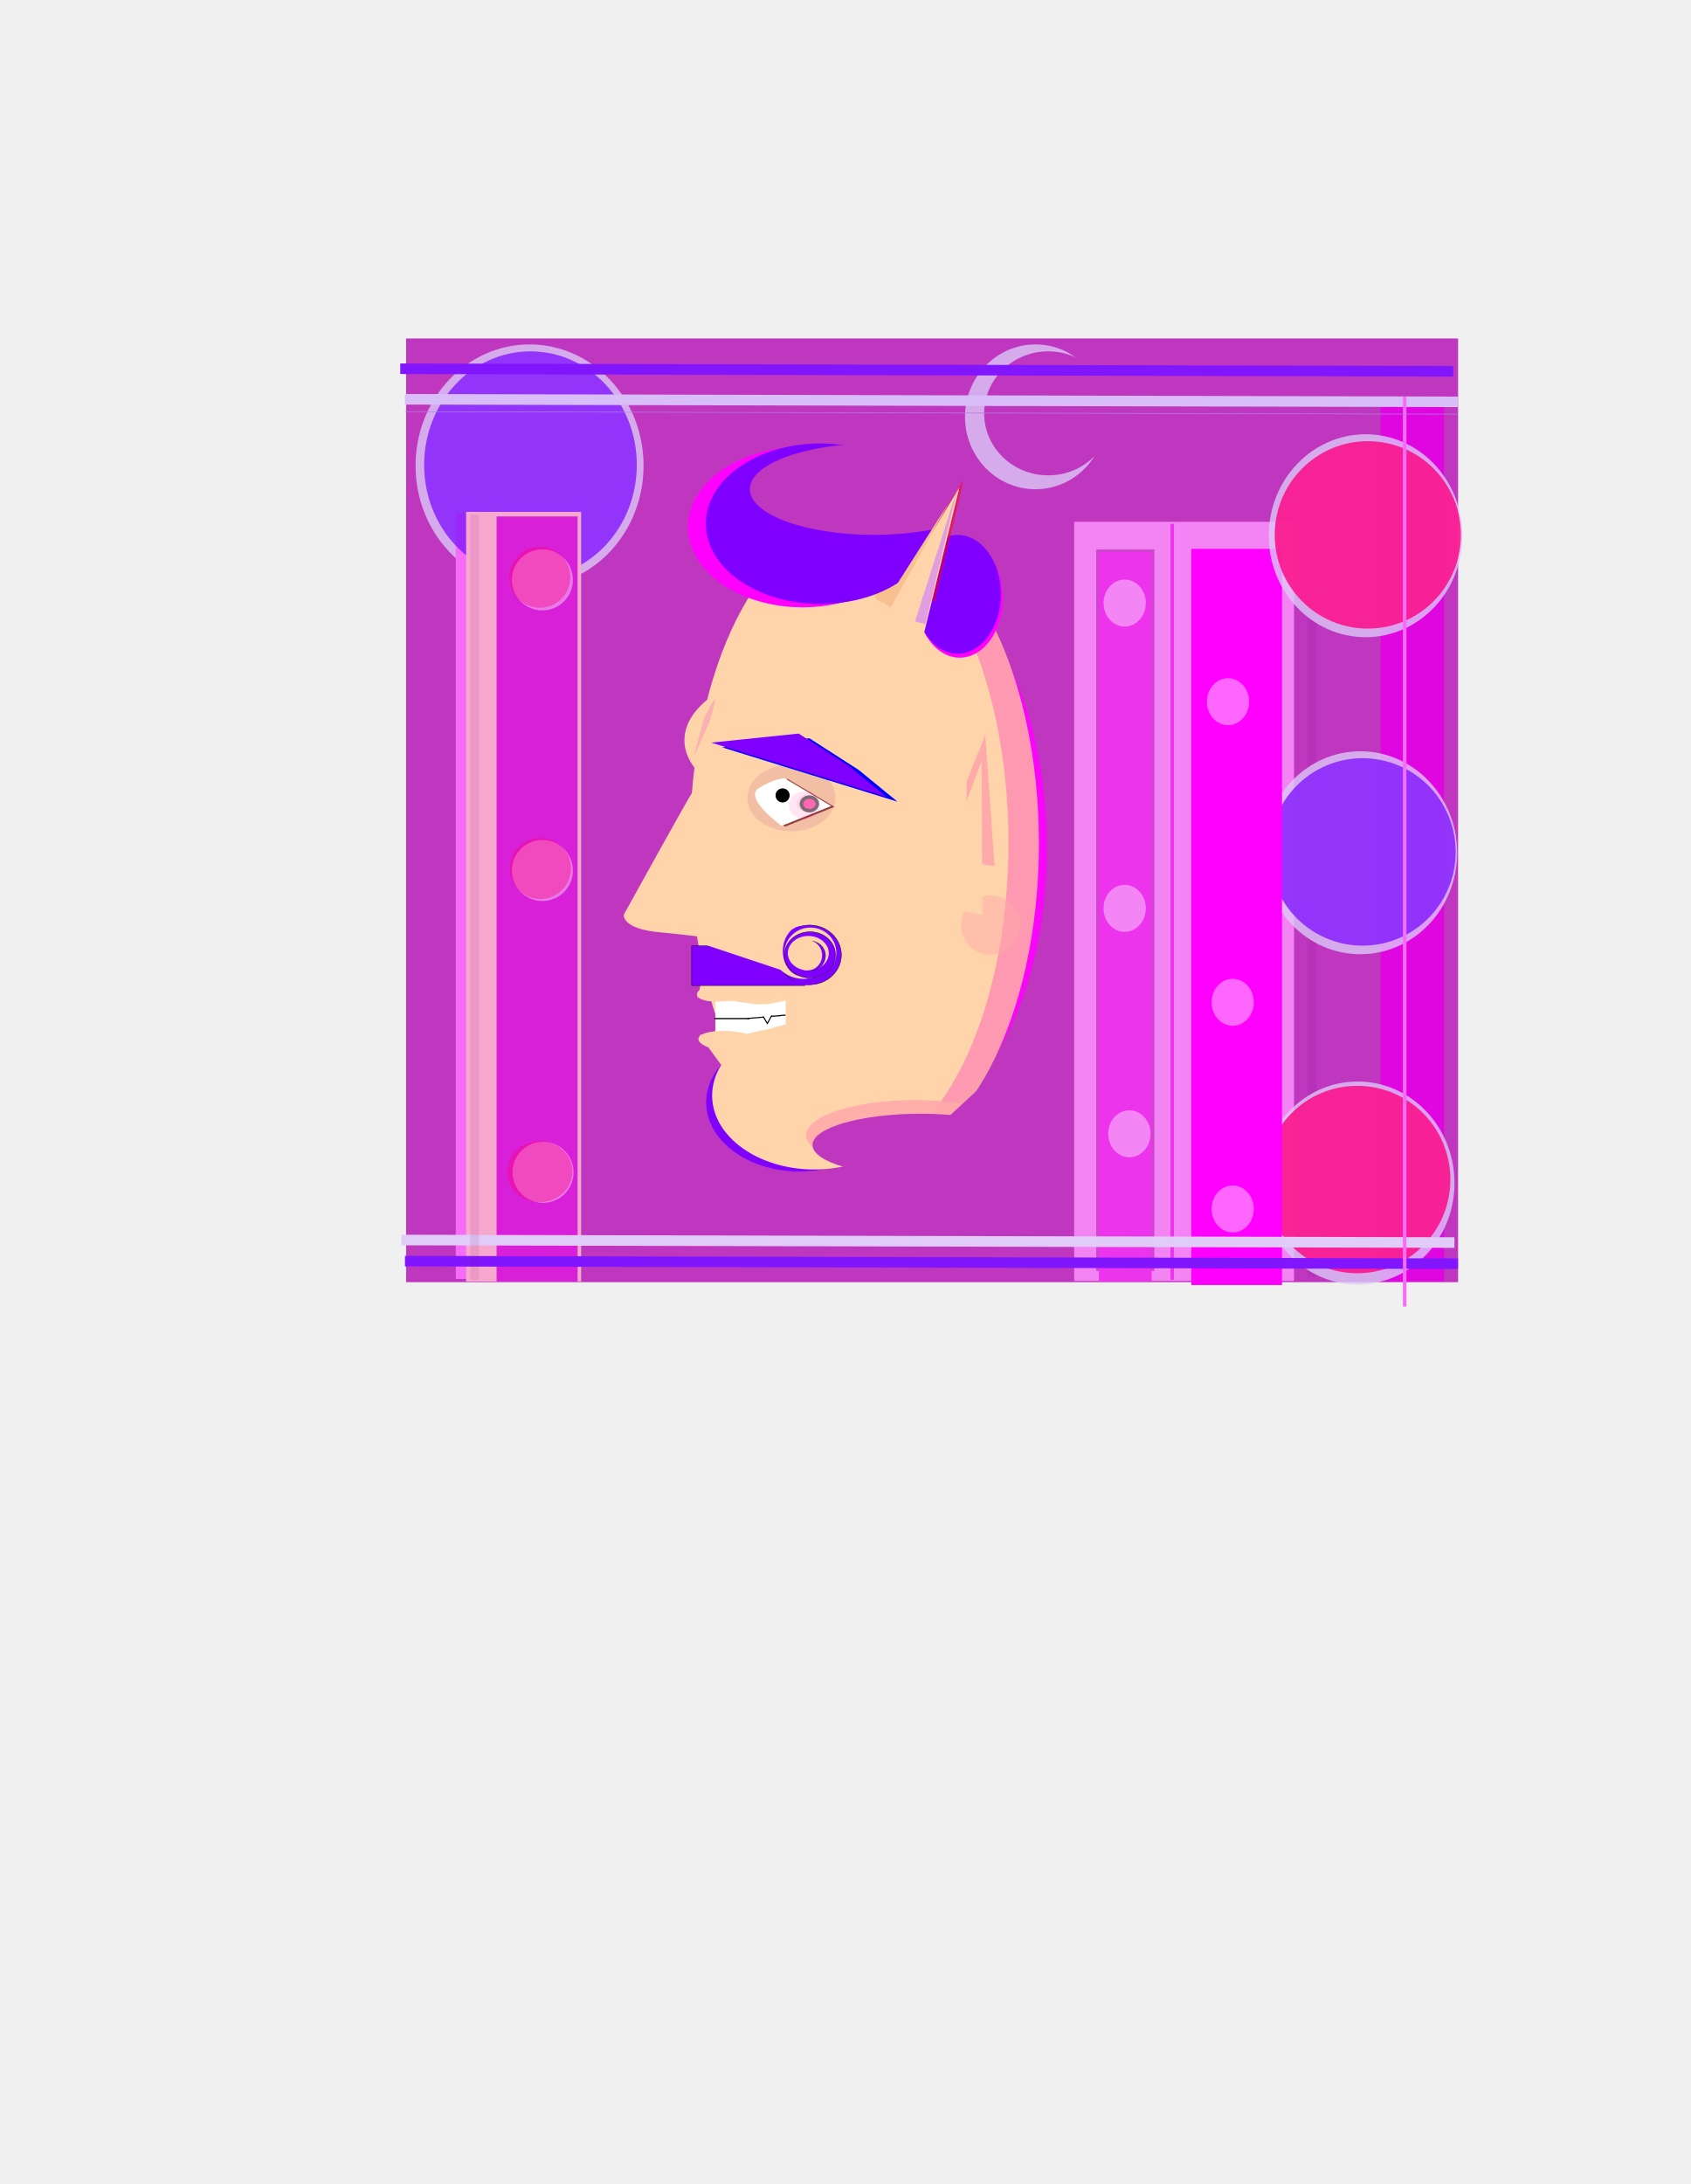
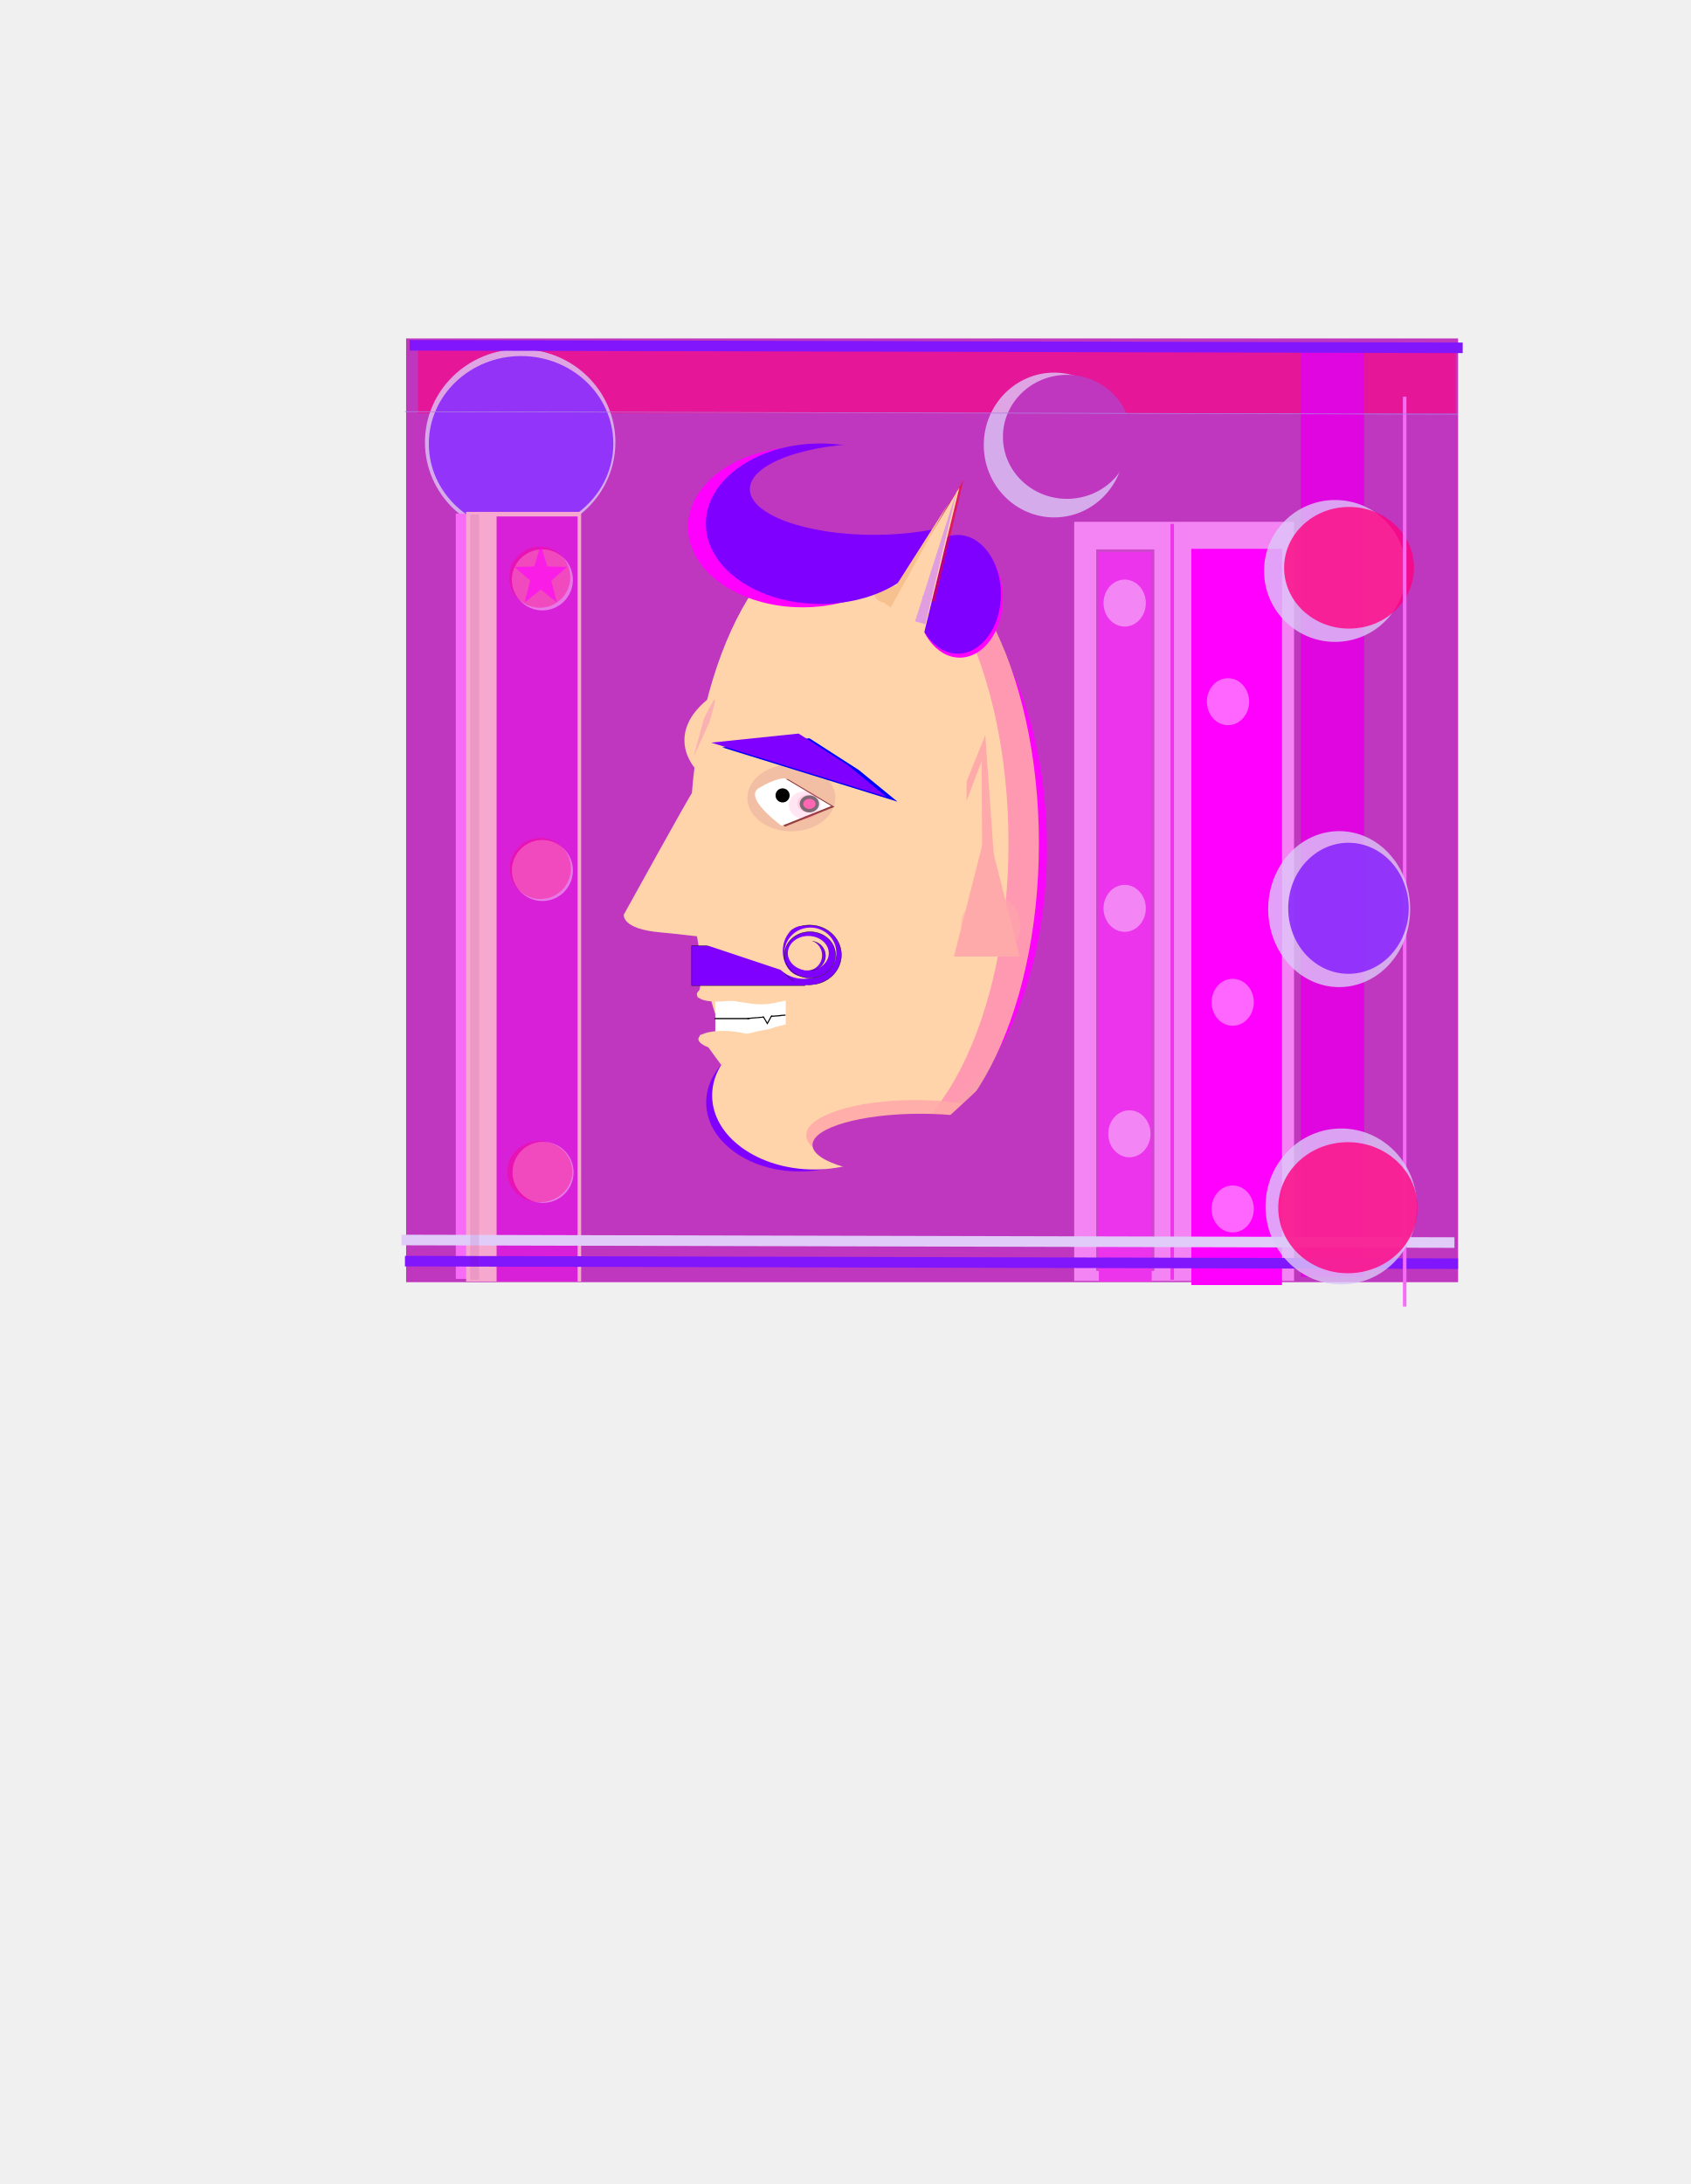
<svg xmlns="http://www.w3.org/2000/svg" width="480" height="620">
  <g>
-     <rect stroke="#000000" id="svg_6" height="267.905" width="298.688" y="96.082" x="115.309" stroke-linecap="null" stroke-linejoin="null" stroke-dasharray="null" stroke-width="0" fill="#bf37bf" />
-     <ellipse fill="#ff00ff" stroke-width="0" cx="254.909" cy="240.585" rx="42.343" ry="78.153" opacity="0.9" id="svg_13" stroke="#000000" />
-     <rect stroke="#000000" id="svg_48" height="215.5" width="62.417" y="148.133" x="305" stroke-linecap="null" stroke-linejoin="null" stroke-dasharray="null" stroke-width="0" fill="#f484f4" />
-     <rect stroke="#000000" height="214.583" width="1" y="148.717" x="332.333" stroke-linecap="null" stroke-linejoin="null" stroke-dasharray="null" stroke-width="0" fill="#ed34ed" id="svg_57" />
-     <rect height="217.25" width="2.5" y="145.3" x="371.25" stroke-linecap="null" stroke-linejoin="null" stroke-dasharray="null" stroke-width="0" fill="#7f007f" id="svg_16" opacity="0.1" stroke="#000000" />
-     <rect stroke="#000000" id="svg_44" height="251" width="18" y="112.8" x="392" stroke-linecap="null" stroke-linejoin="null" stroke-dasharray="null" stroke-width="0" fill="#e006e0" />
-     <ellipse stroke="#000000" fill="#dcc8f7" stroke-width="0" stroke-dasharray="null" stroke-linejoin="null" stroke-linecap="null" opacity="0.8" cx="150.361" cy="132.208" id="svg_60" rx="32.367" ry="34.43" />
-     <rect id="svg_49" height="217.25" width="16.833" y="145.8" x="129.417" stroke-linecap="null" stroke-linejoin="null" stroke-dasharray="null" stroke-width="0" fill="#f76cf7" stroke="#000000" />
-     <ellipse stroke="#000000" fill="#8116fc" stroke-width="0" stroke-dasharray="null" stroke-linejoin="null" stroke-linecap="null" opacity="0.8" cx="150.619" cy="131.973" rx="30.188" ry="32.227" id="svg_61" />
-     <rect stroke="#000000" id="svg_73" height="204.833" width="16.5" y="155.967" x="311.25" stroke-linecap="null" stroke-linejoin="null" stroke-dasharray="null" stroke-width="0" fill="#cc47cc" />
-     <rect id="svg_43" height="207.083" width="15" y="156.717" x="312" stroke-linecap="null" stroke-linejoin="null" stroke-dasharray="null" stroke-width="0" fill="#ed34ed" stroke="#000000" />
-     <ellipse id="svg_33" stroke="#000000" fill="#dcc8f7" stroke-width="0" stroke-dasharray="null" stroke-linejoin="null" stroke-linecap="null" opacity="0.8" cx="385.486" cy="335.833" rx="27.492" ry="28.805" />
-     <ellipse id="svg_37" stroke="#000000" fill="#dcc8f7" stroke-width="0" stroke-dasharray="null" stroke-linejoin="null" stroke-linecap="null" opacity="0.8" cx="386.236" cy="242.083" rx="27.492" ry="28.805" />
-     <ellipse id="svg_36" stroke="#000000" fill="#ff007f" stroke-width="0" stroke-dasharray="null" stroke-linejoin="null" stroke-linecap="null" opacity="0.8" cx="385.369" cy="334.848" rx="26.438" ry="26.602" />
-     <ellipse id="svg_62" stroke="#000000" fill="#8116fc" stroke-width="0" stroke-dasharray="null" stroke-linejoin="null" stroke-linecap="null" opacity="0.8" cx="386.869" cy="241.848" rx="26.438" ry="26.602" />
-     <rect stroke="#000000" id="svg_42" height="209" width="25.75" y="155.8" x="338.25" stroke-linecap="null" stroke-linejoin="null" stroke-dasharray="null" stroke-width="0" fill="#ff00ff" />
-     <ellipse stroke="#000000" fill="#ffaaaa" stroke-width="0" cx="247.971" cy="239.433" rx="47.003" ry="89.778" id="svg_126" opacity="0.9" />
-     <rect id="svg_46" height="218.485" width="32.654" y="145.315" x="132.346" stroke-linecap="null" stroke-linejoin="null" stroke-dasharray="null" stroke-width="0" fill="#f7a8ce" stroke="#000000" />
-     <ellipse stroke="#000000" fill="#ffd4aa" stroke-width="0" cx="241.114" cy="239.279" id="svg_1" rx="45.226" ry="89.778" />
-     <rect fill="#ffffff" stroke-width="0" stroke-dasharray="null" stroke-linejoin="null" stroke-linecap="null" x="203.096" y="283.054" width="20" height="17" id="svg_14" stroke="#000000" />
-     <path fill="#ffd4aa" stroke="#000000" stroke-width="0" stroke-dasharray="null" stroke-linejoin="null" stroke-linecap="null" opacity="0.5" d="m225.016,275.493c0,0 3.797,5.062 6.328,4.43c2.531,-0.633 7.277,0 7.226,-0.22c-0.052,-0.22 5.43,-4.21 5.379,-4.43" id="svg_8" />
-     <path stroke="#000000" id="svg_4" d="m198.419,259.3c0,0 3.56,13.544 1.78,16.731c-1.78,3.187 -1.78,7.967 -2.195,7.188c-0.415,-0.779 11.095,1.576 10.679,0.797" stroke-linecap="null" stroke-linejoin="null" stroke-dasharray="null" stroke-width="0" fill="#ffd4aa" />
-     <path stroke="#000000" transform="rotate(174.2093 207.3928,305.4137) " id="svg_5" d="m200.45,292.976c0,0 5.019,13.544 2.51,16.731c-2.51,3.187 -2.51,7.967 -3.095,7.188c-0.586,-0.779 15.643,1.576 15.057,0.797" stroke-linecap="null" stroke-linejoin="null" stroke-dasharray="null" stroke-width="0" fill="#ffd4aa" />
-     <ellipse ry="19.594" rx="26.469" cy="312.969" cx="226.981" stroke-linecap="null" stroke-linejoin="null" stroke-dasharray="null" stroke-width="0" fill="#7f00ff" id="svg_22" stroke="#000000" />
-     <ellipse stroke="#000000" ry="21" rx="29" id="svg_10" cy="311" cx="231.2" stroke-linecap="null" stroke-linejoin="null" stroke-dasharray="null" stroke-width="0" fill="#ffd4aa" />
-     <ellipse stroke="#000000" fill="#ffd4aa" stroke-width="0" cx="238.857" cy="210.136" rx="44.531" ry="22.125" id="svg_7" />
-     <ellipse stroke="#000000" opacity="0.1" ry="9.5" rx="12.5" id="svg_11" cy="226.5" cx="224.7" stroke-linecap="null" stroke-linejoin="null" stroke-dasharray="null" stroke-width="0" fill="#7f007f" />
-     <path d="m223.715,221.163l13.237,7.887l-14.062,5.625c0,0 -10.987,-7.887 -6.487,-10.7c4.5,-2.812 7.312,-2.812 7.312,-2.812z" stroke-linecap="null" stroke-linejoin="null" stroke-dasharray="null" stroke-width="0" stroke="#000000" fill="#964040" id="svg_134" />
-     <path id="svg_3" d="m222.763,220.925l13.237,7.887l-14.062,5.625c0,0 -10.987,-7.887 -6.487,-10.7c4.5,-2.812 7.312,-2.812 7.312,-2.812z" stroke-linecap="null" stroke-linejoin="null" stroke-dasharray="null" stroke-width="0" stroke="#000000" fill="#ffffff" />
-     <path stroke="#000000" d="m205.033,212.158l24.8,-2.571l14,9l11,9l-49.8,-15.429z" stroke-linecap="null" stroke-linejoin="null" stroke-dasharray="null" stroke-width="0" fill="#0000ff" id="svg_79" />
-     <path stroke="#000000" id="svg_12" d="m201.953,210.819l24.8,-2.571l14,9l11,9l-49.8,-15.429z" stroke-linecap="null" stroke-linejoin="null" stroke-dasharray="null" stroke-width="0" fill="#7f00ff" />
-     <ellipse fill="#000000" stroke-width="0" stroke-dasharray="null" stroke-linejoin="null" stroke-linecap="null" cx="222.2" cy="225.8" id="svg_23" ry="2" stroke="#000000" />
-     <ellipse fill="#ffd4aa" stroke-width="0" stroke-dasharray="null" stroke-linejoin="null" stroke-linecap="null" cx="215.516" cy="282.47" id="svg_24" rx="10.085" ry="2.373" stroke="#000000" />
-     <ellipse fill="#ffd4aa" stroke-width="0" stroke-dasharray="null" stroke-linejoin="null" stroke-linecap="null" cx="215.754" cy="295.047" rx="10.085" ry="2.373" stroke="#000000" id="svg_25" transform="rotate(-12.2252 215.7536,295.0469) " />
-     <ellipse fill="#ffd4aa" stroke-width="0" stroke-dasharray="null" stroke-linejoin="null" stroke-linecap="null" cx="206.824" cy="281.181" rx="9.035" ry="2.924" transform="rotate(-8.137061 206.8239,281.1814) " id="svg_26" stroke="#000000" />
-     <ellipse fill="#ffd4aa" stroke-width="0" stroke-dasharray="null" stroke-linejoin="null" stroke-linecap="null" cx="207.298" cy="295.657" rx="9.035" ry="2.924" transform="rotate(4.891592 207.2985,295.657) " stroke="#000000" id="svg_27" />
-     <path stroke="#000000" id="svg_2" d="m177.122,259.645c0,0 -0.786,4.113 10.616,5.062c11.403,0.949 23.985,3.797 20.446,-1.582c-3.539,-5.379 -6.291,-9.809 -7.471,-20.883c-1.18,-11.074 -3.932,-17.086 -4.153,-17.242c-0.221,-0.156 -19.439,34.645 -19.439,34.645z" stroke-linecap="null" stroke-linejoin="null" stroke-dasharray="null" stroke-width="0" fill="#ffd4aa" />
-     <ellipse fill="#ffaaaa" stroke-width="0" stroke-dasharray="null" stroke-linejoin="null" stroke-linecap="null" cx="259.828" cy="322.288" rx="30.917" ry="10.006" id="svg_127" opacity="0.9" stroke="#000000" />
-     <ellipse stroke="#000000" fill="#bf37bf" stroke-width="0" stroke-dasharray="null" stroke-linejoin="null" stroke-linecap="null" cx="261.346" cy="325.038" rx="30.649" ry="8.863" id="svg_59" />
-     <ellipse fill="#ffd4aa" stroke-width="0" stroke-dasharray="null" stroke-linejoin="null" stroke-linecap="null" cx="216.042" cy="281.302" rx="8.678" ry="3.81" stroke="#000000" id="svg_64" />
-     <polygon id="svg_70" fill="#7f007f" />
-     <polygon id="svg_71" fill="#7f007f" />
-     <rect fill="#7f00ff" stroke-width="0.1" stroke-dasharray="null" stroke-linejoin="null" stroke-linecap="null" x="196.386" y="268.49" width="32.171" height="11.288" id="svg_91" stroke="#000000" />
-     <path fill="#ffd4aa" stroke-width="0" stroke-dasharray="null" stroke-linejoin="null" stroke-linecap="null" d="m199.058,281.088l15.302,-30.817l15.302,30.817l-30.603,0z" id="svg_92" transform="rotate(-98.00657 214.3593,265.6795) " stroke="#000000" />
-     <ellipse fill="#ff007f" stroke="#000000" stroke-width="0" stroke-dasharray="null" stroke-linejoin="null" stroke-linecap="null" cx="228.504" cy="228.567" id="svg_94" rx="4.515" ry="3.951" opacity="0.1" />
-     <ellipse fill="#7f00ff" stroke="#000000" stroke-width="0.1" stroke-dasharray="null" stroke-linejoin="null" stroke-linecap="null" cx="229.862" cy="271.074" id="svg_95" rx="9.031" ry="8.466" />
-     <ellipse fill="#ffd4aa" stroke-width="0" stroke-dasharray="null" stroke-linejoin="null" stroke-linecap="null" cx="228.196" cy="270.717" rx="8.554" ry="7.157" id="svg_96" stroke="#000000" />
-     <ellipse fill="#7f00ff" stroke-width="0" stroke-dasharray="null" stroke-linejoin="null" stroke-linecap="null" cx="227.839" cy="270.003" rx="5.578" ry="7.157" id="svg_97" stroke="#000000" />
-     <ellipse fill="#ffd4aa" stroke-width="0" stroke-dasharray="null" stroke-linejoin="null" stroke-linecap="null" cx="229.743" cy="270.598" rx="6.292" ry="7.037" id="svg_98" stroke="#000000" />
-     <ellipse fill="#ffd4aa" stroke-width="0" stroke-dasharray="null" stroke-linejoin="null" stroke-linecap="null" cx="230.101" cy="270.479" rx="7.364" ry="7.157" stroke="#000000" id="svg_99" />
-     <ellipse fill="#7f00ff" stroke-width="0.1" stroke-dasharray="null" stroke-linejoin="null" stroke-linecap="null" cx="229.982" cy="271.074" rx="7.245" ry="6.561" id="svg_100" stroke="#000000" />
-     <ellipse fill="#ffd4aa" stroke-width="0" stroke-dasharray="null" stroke-linejoin="null" stroke-linecap="null" cx="229.505" cy="270.598" rx="5.816" ry="4.894" id="svg_101" stroke="#000000" />
-     <ellipse fill="#7f00ff" stroke-width="0.1" stroke-dasharray="null" stroke-linejoin="null" stroke-linecap="null" cx="229.982" cy="271.312" rx="4.387" ry="4.18" id="svg_102" stroke="#000000" />
-     <ellipse fill="#ffd4aa" stroke-width="0" stroke-dasharray="null" stroke-linejoin="null" stroke-linecap="null" cx="229.267" cy="271.193" rx="4.149" ry="4.299" id="svg_103" stroke="#000000" />
-     <ellipse fill="#ff007f" stroke-width="0" stroke-dasharray="null" stroke-linejoin="null" stroke-linecap="null" cx="229.219" cy="228.091" rx="2.848" ry="2.522" opacity="0.1" id="svg_105" stroke="#000000" />
-     <ellipse fill="#ff007f" stroke-dasharray="null" stroke-linejoin="null" stroke-linecap="null" cx="229.814" cy="228.21" rx="2.253" ry="1.927" opacity="0.5" id="svg_106" stroke="#000000" />
-     <ellipse fill="#7f00ff" stroke-width="0" stroke-dasharray="null" stroke-linejoin="null" stroke-linecap="null" cx="228.23" cy="278.942" id="svg_118" rx="4.152" ry="0.737" stroke="#000000" />
-     <ellipse stroke="#000000" fill="#f7c18f" stroke-width="0" stroke-dasharray="null" stroke-linejoin="null" stroke-linecap="null" cx="251.788" cy="168.433" id="svg_136" rx="3.582" ry="2.742" />
-     <ellipse ry="22.784" rx="32.568" cy="149.626" cx="227.904" stroke-linecap="null" stroke-linejoin="null" stroke-dasharray="null" stroke-width="0" fill="#ff00ff" stroke="#000000" id="svg_129" />
-     <ellipse ry="22.784" rx="32.568" cy="148.674" cx="232.984" stroke-linecap="null" stroke-linejoin="null" stroke-dasharray="null" stroke-width="0" fill="#7f00ff" id="svg_119" stroke="#000000" />
-     <ellipse ry="12.973" rx="35.243" cy="138.863" cx="248.146" stroke-linecap="null" stroke-linejoin="null" stroke-dasharray="null" stroke-width="0" fill="#bf37bf" id="svg_120" stroke="#000000" />
-     <ellipse ry="16.858" rx="12.249" cy="169.839" cx="272.492" stroke-linecap="null" stroke-linejoin="null" stroke-dasharray="null" stroke-width="0" fill="#ff00ff" stroke="#000000" id="svg_130" />
-     <ellipse ry="16.858" rx="12.249" cy="168.71" cx="271.928" stroke-linecap="null" stroke-linejoin="null" stroke-dasharray="null" stroke-width="0" fill="#7f00ff" id="svg_122" stroke="#000000" />
-     <path fill="#ff0000" stroke-width="0" stroke-dasharray="null" stroke-linejoin="null" stroke-linecap="null" d="m261.159,170.072l5.703,-35.155l5.703,35.155l-11.406,0z" transform="rotate(22.45895 266.8623,152.4947) " id="svg_131" opacity="0.5" stroke="#000000" />
-     <path fill="#ffd4aa" stroke-width="0" stroke-dasharray="null" stroke-linejoin="null" stroke-linecap="null" d="m254.445,188.3l8.05,-51.875l8.05,51.875l-16.101,0z" id="svg_117" transform="rotate(22.45895 262.4954,162.3626) " stroke="#000000" />
-     <path stroke="#000000" fill="#e09de0" stroke-width="0" stroke-dasharray="null" stroke-linejoin="null" stroke-linecap="null" d="m265.036,177.515l1.524,-39.523l1.524,39.523l-3.047,0l0,0z" id="svg_132" transform="rotate(15.47889 266.5592,157.7533) " />
-     <ellipse fill="#e09de0" stroke-width="0" stroke-dasharray="null" stroke-linejoin="null" stroke-linecap="null" cx="263.269" cy="169.774" id="svg_133" rx="1.372" ry="0.635" transform="rotate(15.62375 263.2688,169.7736) " stroke="#000000" />
-     <path stroke="#000000" fill="#f7c18f" stroke-width="0" stroke-dasharray="null" stroke-linejoin="null" stroke-linecap="null" d="m259.679,174.255l1.024,-33.785l1.024,33.785l-2.049,0l0,0l-0,0z" transform="rotate(30.75927 260.7036,157.3619) " id="svg_135" />
-     <path transform="rotate(8.954041 276.9303,226.6149) " stroke="#000000" id="svg_9" d="m268.539,244.791l8.391,-36.352l8.391,36.352l-16.782,0z" stroke-linecap="null" stroke-linejoin="null" stroke-dasharray="null" stroke-width="0" fill="#ffaaaa" />
-     <ellipse ry="8.438" id="svg_15" cy="262.647" cx="281.316" opacity="0.5" stroke-linecap="null" stroke-linejoin="null" stroke-dasharray="null" stroke-width="0" stroke="#000000" fill="#ffaaaa" />
-     <path stroke="#ef7373" transform="rotate(9.013468 271.4428,232.9614) " id="svg_17" d="m265.418,252.343l6.024,-38.763l6.024,38.763l-12.049,0l-0,0z" stroke-linecap="null" stroke-linejoin="null" stroke-dasharray="null" stroke-width="0" fill="#ffd4aa" />
-     <path stroke="#ef7373" id="svg_19" transform="rotate(10.26301 274.8875,237.2256) " d="m266.869,258.623l8.019,-42.794l8.019,42.794l-16.038,0l0,0z" stroke-linecap="null" stroke-linejoin="null" stroke-dasharray="null" stroke-width="0" fill="#ffd4aa" />
-     <rect transform="rotate(47.32446 281.178,319.9588) " id="svg_20" height="14.192" width="20.399" y="312.863" x="270.978" stroke-linecap="null" stroke-linejoin="null" stroke-dasharray="null" stroke-width="0" fill="#bf37bf" stroke="#000000" />
-     <path stroke="#000000" transform="rotate(109.0037 199.8778,206.7358) " id="svg_21" d="m197.925,205.848l10.674,1.036l-11.34,0.739c0,0 -8.86,-1.036 -5.231,-1.406c3.629,-0.37 5.897,-0.37 5.897,-0.37l0,-0z" stroke-linecap="null" stroke-linejoin="null" stroke-dasharray="null" stroke-width="0" fill="#f9b1b1" />
-     <rect stroke="#000000" id="svg_29" height="0.3" width="9.811" y="289.005" x="202.91" stroke-linecap="null" stroke-linejoin="null" stroke-dasharray="null" stroke-width="0.05" fill="#000000" />
-     <rect stroke="#000000" transform="rotate(-5.079995 217.6097,288.6502) " id="svg_31" height="0.262" width="10.787" y="288.519" x="212.216" stroke-linecap="null" stroke-linejoin="null" stroke-dasharray="null" stroke-width="0.05" fill="#000000" />
-     <path transform="rotate(179.1631 217.8493,289.2448) " id="svg_30" d="m216.348,290.559l1.502,-2.628l1.502,2.628l-3.003,0l-0,0z" stroke-linecap="null" stroke-linejoin="null" stroke-dasharray="null" stroke-width="0.3" stroke="#000000" fill="#ffffff" />
-     <path stroke="#000000" id="svg_32" transform="rotate(-6.533206 217.8659,287.0488) " d="m214.612,288.363l3.254,-2.628l3.254,2.628l-6.507,0z" stroke-linecap="null" stroke-linejoin="null" stroke-dasharray="null" stroke-width="0" fill="#ffffff" />
-     <rect id="svg_38" height="217.188" width="23" y="146.612" x="141" stroke-linecap="null" stroke-linejoin="null" stroke-dasharray="null" stroke-width="0" fill="#d820d8" stroke="#000000" />
-     <ellipse fill="#ffffff" stroke-width="0" stroke-dasharray="null" stroke-linejoin="null" stroke-linecap="null" opacity="0.4" cx="350" cy="343.2" rx="6" ry="6.667" stroke="#000000" id="svg_55" />
-     <rect stroke="#000000" transform="rotate(90.13925 263.4753,352.3807) " id="svg_39" height="298.99" width="3" y="202.886" x="261.975" stroke-linecap="null" stroke-linejoin="null" stroke-dasharray="null" stroke-width="0" fill="#e1ccf9" />
-     <rect id="svg_40" stroke="#000000" transform="rotate(90.13925 264.4753,358.3807) " height="298.99" width="3" y="208.886" x="262.975" stroke-linecap="null" stroke-linejoin="null" stroke-dasharray="null" stroke-width="0" fill="#8116fc" />
-     <ellipse stroke="#000000" id="svg_66" fill="#dcc8f7" stroke-width="0" stroke-dasharray="null" stroke-linejoin="null" stroke-linecap="null" opacity="0.8" cx="293.986" cy="118.333" rx="19.992" ry="20.555" />
-     <ellipse stroke="#000000" id="svg_67" fill="#bf37bf" stroke-width="0" stroke-dasharray="null" stroke-linejoin="null" stroke-linecap="null" cx="297.619" cy="117.348" rx="18.188" ry="17.602" />
-     <rect id="svg_41" stroke="#000000" transform="rotate(90.13925 264.4753,113.7141) " height="298.99" width="3" y="-35.781" x="262.975" stroke-linecap="null" stroke-linejoin="null" stroke-dasharray="null" stroke-width="0" fill="#d8bdf9" />
-     <ellipse id="svg_63" stroke="#000000" fill="#dcc8f7" stroke-width="0" stroke-dasharray="null" stroke-linejoin="null" stroke-linecap="null" opacity="0.8" cx="387.736" cy="152.083" rx="27.492" ry="28.805" />
-     <ellipse id="svg_65" stroke="#000000" fill="#ff007f" stroke-width="0" stroke-dasharray="null" stroke-linejoin="null" stroke-linecap="null" opacity="0.8" cx="388.369" cy="151.848" rx="26.438" ry="26.602" />
-     <rect stroke="#000000" id="svg_50" height="258.312" width="1" y="112.607" x="398.333" stroke-linecap="null" stroke-linejoin="null" stroke-dasharray="null" stroke-width="0" fill="#f76cf7" />
-     <rect stroke="#000000" id="svg_51" transform="rotate(90.13925 264.4691,117.2244) " height="298.99" width="0.188" y="-32.27" x="264.375" stroke-linecap="null" stroke-linejoin="null" stroke-dasharray="null" stroke-width="0" fill="#af7fe2" />
-     <rect height="217.25" width="2.5" y="146.05" x="133.5" stroke-linecap="null" stroke-linejoin="null" stroke-dasharray="null" stroke-width="0" fill="#7f007f" opacity="0.1" stroke="#000000" id="svg_18" />
-     <ellipse id="svg_68" fill="#ffffff" stroke-width="0" stroke-dasharray="null" stroke-linejoin="null" stroke-linecap="null" opacity="0.4" cx="154" cy="164.617" rx="8.667" ry="8.667" stroke="#000000" />
-     <ellipse fill="#ff007f" stroke-width="0" stroke-dasharray="null" stroke-linejoin="null" stroke-linecap="null" opacity="0.4" cx="153.25" cy="163.867" id="svg_28" rx="8.667" ry="8.667" stroke="#000000" />
-     <ellipse id="svg_69" fill="#ffffff" stroke-width="0" stroke-dasharray="null" stroke-linejoin="null" stroke-linecap="null" opacity="0.4" cx="154" cy="247.117" rx="8.667" ry="8.667" stroke="#000000" />
-     <ellipse fill="#ff007f" stroke-width="0" stroke-dasharray="null" stroke-linejoin="null" stroke-linecap="null" opacity="0.4" cx="153.438" cy="246.554" rx="8.667" ry="8.667" stroke="#000000" id="svg_35" />
-     <ellipse fill="#ffffff" stroke-width="0" stroke-dasharray="null" stroke-linejoin="null" stroke-linecap="null" opacity="0.4" cx="319.333" cy="171.2" rx="6" ry="6.667" id="svg_45" stroke="#000000" />
-     <ellipse fill="#ffffff" stroke-width="0" stroke-dasharray="null" stroke-linejoin="null" stroke-linecap="null" opacity="0.4" cx="348.667" cy="199.2" rx="6" ry="6.667" stroke="#000000" id="svg_47" />
-     <ellipse fill="#ffffff" stroke-width="0" stroke-dasharray="null" stroke-linejoin="null" stroke-linecap="null" opacity="0.4" cx="319.333" cy="257.866" rx="6" ry="6.667" stroke="#000000" id="svg_52" />
-     <ellipse fill="#ffffff" stroke-width="0" stroke-dasharray="null" stroke-linejoin="null" stroke-linecap="null" opacity="0.4" cx="350" cy="284.533" rx="6" ry="6.667" stroke="#000000" id="svg_53" />
-     <ellipse fill="#ffffff" stroke-width="0" stroke-dasharray="null" stroke-linejoin="null" stroke-linecap="null" opacity="0.4" cx="320.667" cy="321.866" rx="6" ry="6.667" stroke="#000000" id="svg_54" />
-     <rect stroke="#000000" transform="rotate(90.13925 263.1419,105.0474) " height="298.99" width="3" y="-44.447" x="261.642" stroke-linecap="null" stroke-linejoin="null" stroke-dasharray="null" stroke-width="0" fill="#8116fc" id="svg_58" />
-     <ellipse id="svg_72" fill="#ffffff" stroke-width="0" stroke-dasharray="null" stroke-linejoin="null" stroke-linecap="null" opacity="0.4" cx="154.188" cy="332.804" rx="8.667" ry="8.667" stroke="#000000" />
-     <ellipse stroke="#000000" fill="#ff007f" stroke-width="0" stroke-dasharray="null" stroke-linejoin="null" stroke-linecap="null" opacity="0.4" cx="153.25" cy="332.617" rx="9.25" ry="8.667" id="svg_34" />
+     <rect fill="#bf37bf" stroke-width="0" stroke-dasharray="null" stroke-linejoin="null" stroke-linecap="null" x="115.309" y="96.082" width="298.688" height="267.905" id="svg_6" stroke="#000000" />
+     <rect stroke="#000000" opacity="0.6" id="svg_74" height="18.667" width="294.667" y="98.667" x="118.667" stroke-linecap="null" stroke-linejoin="null" stroke-dasharray="null" stroke-width="0" fill="#ff007f" />
+     <ellipse stroke="#000000" id="svg_13" opacity="0.9" ry="78.153" rx="42.343" cy="240.585" cx="254.909" stroke-width="0" fill="#ff00ff" />
+     <rect fill="#f484f4" stroke-width="0" stroke-dasharray="null" stroke-linejoin="null" stroke-linecap="null" x="305" y="148.133" width="62.417" height="215.5" id="svg_48" stroke="#000000" />
+     <rect id="svg_57" fill="#ed34ed" stroke-width="0" stroke-dasharray="null" stroke-linejoin="null" stroke-linecap="null" x="332.333" y="148.717" width="1" height="214.583" stroke="#000000" />
+     <rect stroke="#000000" opacity="0.1" id="svg_16" fill="#7f007f" stroke-width="0" stroke-dasharray="null" stroke-linejoin="null" stroke-linecap="null" x="371.25" y="145.3" width="2.5" height="217.25" />
+     <rect stroke="#000000" fill="#e006e0" stroke-width="0" stroke-dasharray="null" stroke-linejoin="null" stroke-linecap="null" x="369.333" y="98.133" width="18" height="264.333" id="svg_44" />
+     <ellipse stroke="#000000" ry="26.43" rx="27.034" id="svg_60" cy="125.541" cx="147.694" opacity="0.8" stroke-linecap="null" stroke-linejoin="null" stroke-dasharray="null" stroke-width="0" fill="#dcc8f7" />
+     <rect stroke="#000000" fill="#f76cf7" stroke-width="0" stroke-dasharray="null" stroke-linejoin="null" stroke-linecap="null" x="129.417" y="145.8" width="16.833" height="217.25" id="svg_49" />
+     <ellipse stroke="#000000" id="svg_61" ry="24.893" rx="26.188" cy="125.973" cx="147.952" opacity="0.8" stroke-linecap="null" stroke-linejoin="null" stroke-dasharray="null" stroke-width="0" fill="#8116fc" />
+     <rect fill="#cc47cc" stroke-width="0" stroke-dasharray="null" stroke-linejoin="null" stroke-linecap="null" x="311.25" y="155.967" width="16.5" height="204.833" id="svg_73" stroke="#000000" />
+     <rect stroke="#000000" fill="#ed34ed" stroke-width="0" stroke-dasharray="null" stroke-linejoin="null" stroke-linecap="null" x="312" y="156.717" width="15" height="207.083" id="svg_43" />
+     <rect fill="#ff00ff" stroke-width="0" stroke-dasharray="null" stroke-linejoin="null" stroke-linecap="null" x="338.25" y="155.8" width="25.75" height="209" id="svg_42" stroke="#000000" />
+     <ellipse opacity="0.9" id="svg_126" ry="89.778" rx="47.003" cy="239.433" cx="247.971" stroke-width="0" fill="#ffaaaa" stroke="#000000" />
+     <rect stroke="#000000" fill="#f7a8ce" stroke-width="0" stroke-dasharray="null" stroke-linejoin="null" stroke-linecap="null" x="132.346" y="145.315" width="32.654" height="218.485" id="svg_46" />
+     <ellipse ry="89.778" rx="45.226" id="svg_1" cy="239.279" cx="241.114" stroke-width="0" fill="#ffd4aa" stroke="#000000" />
+     <rect stroke="#000000" id="svg_14" height="17" width="20" y="283.054" x="203.096" stroke-linecap="null" stroke-linejoin="null" stroke-dasharray="null" stroke-width="0" fill="#ffffff" />
+     <path id="svg_8" d="m225.016,275.493c0,0 3.797,5.062 6.328,4.43c2.531,-0.633 7.277,0 7.226,-0.22c-0.052,-0.22 5.43,-4.21 5.379,-4.43" opacity="0.5" stroke-linecap="null" stroke-linejoin="null" stroke-dasharray="null" stroke-width="0" stroke="#000000" fill="#ffd4aa" />
+     <path fill="#ffd4aa" stroke-width="0" stroke-dasharray="null" stroke-linejoin="null" stroke-linecap="null" d="m198.419,259.3c0,0 3.56,13.544 1.78,16.731c-1.78,3.187 -1.78,7.967 -2.195,7.188c-0.415,-0.779 11.095,1.576 10.679,0.797" id="svg_4" stroke="#000000" />
+     <path fill="#ffd4aa" stroke-width="0" stroke-dasharray="null" stroke-linejoin="null" stroke-linecap="null" d="m200.45,292.976c0,0 5.019,13.544 2.51,16.731c-2.51,3.187 -2.51,7.967 -3.095,7.188c-0.586,-0.779 15.643,1.576 15.057,0.797" id="svg_5" transform="rotate(174.2093 207.3928,305.4137) " stroke="#000000" />
+     <ellipse stroke="#000000" id="svg_22" fill="#7f00ff" stroke-width="0" stroke-dasharray="null" stroke-linejoin="null" stroke-linecap="null" cx="226.981" cy="312.969" rx="26.469" ry="19.594" />
+     <ellipse fill="#ffd4aa" stroke-width="0" stroke-dasharray="null" stroke-linejoin="null" stroke-linecap="null" cx="231.2" cy="311" id="svg_10" rx="29" ry="21" stroke="#000000" />
+     <ellipse id="svg_7" ry="22.125" rx="44.531" cy="210.136" cx="238.857" stroke-width="0" fill="#ffd4aa" stroke="#000000" />
+     <ellipse fill="#7f007f" stroke-width="0" stroke-dasharray="null" stroke-linejoin="null" stroke-linecap="null" cx="224.7" cy="226.5" id="svg_11" rx="12.5" ry="9.5" opacity="0.1" stroke="#000000" />
+     <path id="svg_134" fill="#964040" stroke="#000000" stroke-width="0" stroke-dasharray="null" stroke-linejoin="null" stroke-linecap="null" d="m223.715,221.163l13.237,7.887l-14.062,5.625c0,0 -10.987,-7.887 -6.487,-10.7c4.5,-2.812 7.312,-2.812 7.312,-2.812z" />
+     <path fill="#ffffff" stroke="#000000" stroke-width="0" stroke-dasharray="null" stroke-linejoin="null" stroke-linecap="null" d="m222.763,220.925l13.237,7.887l-14.062,5.625c0,0 -10.987,-7.887 -6.487,-10.7c4.5,-2.812 7.312,-2.812 7.312,-2.812z" id="svg_3" />
+     <path id="svg_79" fill="#0000ff" stroke-width="0" stroke-dasharray="null" stroke-linejoin="null" stroke-linecap="null" d="m205.033,212.158l24.8,-2.571l14,9l11,9l-49.8,-15.429z" stroke="#000000" />
+     <path fill="#7f00ff" stroke-width="0" stroke-dasharray="null" stroke-linejoin="null" stroke-linecap="null" d="m201.953,210.819l24.8,-2.571l14,9l11,9l-49.8,-15.429z" id="svg_12" stroke="#000000" />
+     <ellipse stroke="#000000" ry="2" id="svg_23" cy="225.8" cx="222.2" stroke-linecap="null" stroke-linejoin="null" stroke-dasharray="null" stroke-width="0" fill="#000000" />
+     <ellipse stroke="#000000" ry="2.373" rx="10.085" id="svg_24" cy="282.47" cx="215.516" stroke-linecap="null" stroke-linejoin="null" stroke-dasharray="null" stroke-width="0" fill="#ffd4aa" />
+     <ellipse transform="rotate(-12.2252 215.7536,295.0469) " id="svg_25" stroke="#000000" ry="2.373" rx="10.085" cy="295.047" cx="215.754" stroke-linecap="null" stroke-linejoin="null" stroke-dasharray="null" stroke-width="0" fill="#ffd4aa" />
+     <ellipse stroke="#000000" id="svg_26" transform="rotate(-8.137061 206.8239,281.1814) " ry="2.924" rx="9.035" cy="281.181" cx="206.824" stroke-linecap="null" stroke-linejoin="null" stroke-dasharray="null" stroke-width="0" fill="#ffd4aa" />
+     <ellipse id="svg_27" stroke="#000000" transform="rotate(4.891592 207.2985,295.657) " ry="2.924" rx="9.035" cy="295.657" cx="207.298" stroke-linecap="null" stroke-linejoin="null" stroke-dasharray="null" stroke-width="0" fill="#ffd4aa" />
+     <path fill="#ffd4aa" stroke-width="0" stroke-dasharray="null" stroke-linejoin="null" stroke-linecap="null" d="m177.122,259.645c0,0 -0.786,4.113 10.616,5.062c11.403,0.949 23.985,3.797 20.446,-1.582c-3.539,-5.379 -6.291,-9.809 -7.471,-20.883c-1.18,-11.074 -3.932,-17.086 -4.153,-17.242c-0.221,-0.156 -19.439,34.645 -19.439,34.645z" id="svg_2" stroke="#000000" />
+     <ellipse stroke="#000000" opacity="0.9" id="svg_127" ry="10.006" rx="30.917" cy="322.288" cx="259.828" stroke-linecap="null" stroke-linejoin="null" stroke-dasharray="null" stroke-width="0" fill="#ffaaaa" />
+     <ellipse id="svg_59" ry="8.863" rx="30.649" cy="325.038" cx="261.346" stroke-linecap="null" stroke-linejoin="null" stroke-dasharray="null" stroke-width="0" fill="#bf37bf" stroke="#000000" />
+     <ellipse id="svg_64" stroke="#000000" ry="3.81" rx="8.678" cy="281.302" cx="216.042" stroke-linecap="null" stroke-linejoin="null" stroke-dasharray="null" stroke-width="0" fill="#ffd4aa" />
+     <polygon fill="#7f007f" id="svg_70" />
+     <polygon fill="#7f007f" id="svg_71" />
+     <rect stroke="#000000" id="svg_91" height="11.288" width="32.171" y="268.49" x="196.386" stroke-linecap="null" stroke-linejoin="null" stroke-dasharray="null" stroke-width="0.1" fill="#7f00ff" />
+     <path stroke="#000000" transform="rotate(-98.00657 214.3593,265.6795) " id="svg_92" d="m199.058,281.088l15.302,-30.817l15.302,30.817l-30.603,0z" stroke-linecap="null" stroke-linejoin="null" stroke-dasharray="null" stroke-width="0" fill="#ffd4aa" />
+     <ellipse opacity="0.1" ry="3.951" rx="4.515" id="svg_94" cy="228.567" cx="228.504" stroke-linecap="null" stroke-linejoin="null" stroke-dasharray="null" stroke-width="0" stroke="#000000" fill="#ff007f" />
+     <ellipse ry="8.466" rx="9.031" id="svg_95" cy="271.074" cx="229.862" stroke-linecap="null" stroke-linejoin="null" stroke-dasharray="null" stroke-width="0.1" stroke="#000000" fill="#7f00ff" />
+     <ellipse stroke="#000000" id="svg_96" ry="7.157" rx="8.554" cy="270.717" cx="228.196" stroke-linecap="null" stroke-linejoin="null" stroke-dasharray="null" stroke-width="0" fill="#ffd4aa" />
+     <ellipse stroke="#000000" id="svg_97" ry="7.157" rx="5.578" cy="270.003" cx="227.839" stroke-linecap="null" stroke-linejoin="null" stroke-dasharray="null" stroke-width="0" fill="#7f00ff" />
+     <ellipse stroke="#000000" id="svg_98" ry="7.037" rx="6.292" cy="270.598" cx="229.743" stroke-linecap="null" stroke-linejoin="null" stroke-dasharray="null" stroke-width="0" fill="#ffd4aa" />
+     <ellipse id="svg_99" stroke="#000000" ry="7.157" rx="7.364" cy="270.479" cx="230.101" stroke-linecap="null" stroke-linejoin="null" stroke-dasharray="null" stroke-width="0" fill="#ffd4aa" />
+     <ellipse stroke="#000000" id="svg_100" ry="6.561" rx="7.245" cy="271.074" cx="229.982" stroke-linecap="null" stroke-linejoin="null" stroke-dasharray="null" stroke-width="0.1" fill="#7f00ff" />
+     <ellipse stroke="#000000" id="svg_101" ry="4.894" rx="5.816" cy="270.598" cx="229.505" stroke-linecap="null" stroke-linejoin="null" stroke-dasharray="null" stroke-width="0" fill="#ffd4aa" />
+     <ellipse stroke="#000000" id="svg_102" ry="4.18" rx="4.387" cy="271.312" cx="229.982" stroke-linecap="null" stroke-linejoin="null" stroke-dasharray="null" stroke-width="0.1" fill="#7f00ff" />
+     <ellipse stroke="#000000" id="svg_103" ry="4.299" rx="4.149" cy="271.193" cx="229.267" stroke-linecap="null" stroke-linejoin="null" stroke-dasharray="null" stroke-width="0" fill="#ffd4aa" />
+     <ellipse stroke="#000000" id="svg_105" opacity="0.1" ry="2.522" rx="2.848" cy="228.091" cx="229.219" stroke-linecap="null" stroke-linejoin="null" stroke-dasharray="null" stroke-width="0" fill="#ff007f" />
+     <ellipse stroke="#000000" id="svg_106" opacity="0.5" ry="1.927" rx="2.253" cy="228.21" cx="229.814" stroke-linecap="null" stroke-linejoin="null" stroke-dasharray="null" fill="#ff007f" />
+     <ellipse stroke="#000000" ry="0.737" rx="4.152" id="svg_118" cy="278.942" cx="228.23" stroke-linecap="null" stroke-linejoin="null" stroke-dasharray="null" stroke-width="0" fill="#7f00ff" />
+     <ellipse ry="2.742" rx="3.582" id="svg_136" cy="168.433" cx="251.788" stroke-linecap="null" stroke-linejoin="null" stroke-dasharray="null" stroke-width="0" fill="#f7c18f" stroke="#000000" />
+     <ellipse id="svg_129" stroke="#000000" fill="#ff00ff" stroke-width="0" stroke-dasharray="null" stroke-linejoin="null" stroke-linecap="null" cx="227.904" cy="149.626" rx="32.568" ry="22.784" />
+     <ellipse stroke="#000000" id="svg_119" fill="#7f00ff" stroke-width="0" stroke-dasharray="null" stroke-linejoin="null" stroke-linecap="null" cx="232.984" cy="148.674" rx="32.568" ry="22.784" />
+     <ellipse stroke="#000000" id="svg_120" fill="#bf37bf" stroke-width="0" stroke-dasharray="null" stroke-linejoin="null" stroke-linecap="null" cx="248.146" cy="138.863" rx="35.243" ry="12.973" />
+     <ellipse id="svg_130" stroke="#000000" fill="#ff00ff" stroke-width="0" stroke-dasharray="null" stroke-linejoin="null" stroke-linecap="null" cx="272.492" cy="169.839" rx="12.249" ry="16.858" />
+     <ellipse stroke="#000000" id="svg_122" fill="#7f00ff" stroke-width="0" stroke-dasharray="null" stroke-linejoin="null" stroke-linecap="null" cx="271.928" cy="168.71" rx="12.249" ry="16.858" />
+     <path stroke="#000000" opacity="0.5" id="svg_131" transform="rotate(22.45895 266.8623,152.4947) " d="m261.159,170.072l5.703,-35.155l5.703,35.155l-11.406,0z" stroke-linecap="null" stroke-linejoin="null" stroke-dasharray="null" stroke-width="0" fill="#ff0000" />
+     <path stroke="#000000" transform="rotate(22.45895 262.4954,162.3626) " id="svg_117" d="m254.445,188.3l8.05,-51.875l8.05,51.875l-16.101,0z" stroke-linecap="null" stroke-linejoin="null" stroke-dasharray="null" stroke-width="0" fill="#ffd4aa" />
+     <path transform="rotate(15.47889 266.5592,157.7533) " id="svg_132" d="m265.036,177.515l1.524,-39.523l1.524,39.523l-3.047,0l0,0z" stroke-linecap="null" stroke-linejoin="null" stroke-dasharray="null" stroke-width="0" fill="#e09de0" stroke="#000000" />
+     <ellipse stroke="#000000" transform="rotate(15.62375 263.2688,169.7736) " ry="0.635" rx="1.372" id="svg_133" cy="169.774" cx="263.269" stroke-linecap="null" stroke-linejoin="null" stroke-dasharray="null" stroke-width="0" fill="#e09de0" />
+     <path id="svg_135" transform="rotate(30.75927 260.7036,157.3619) " d="m259.679,174.255l1.024,-33.785l1.024,33.785l-2.049,0l0,0l-0,0z" stroke-linecap="null" stroke-linejoin="null" stroke-dasharray="null" stroke-width="0" fill="#f7c18f" stroke="#000000" />
+     <path fill="#ffaaaa" stroke-width="0" stroke-dasharray="null" stroke-linejoin="null" stroke-linecap="null" d="m268.539,244.791l8.391,-36.352l8.391,36.352l-16.782,0z" id="svg_9" stroke="#000000" transform="rotate(8.954041 276.9303,226.6149) " />
+     <ellipse fill="#ffaaaa" stroke="#000000" stroke-width="0" stroke-dasharray="null" stroke-linejoin="null" stroke-linecap="null" opacity="0.5" cx="281.316" cy="262.647" id="svg_15" ry="8.438" />
+     <path fill="#ffd4aa" stroke-width="0" stroke-dasharray="null" stroke-linejoin="null" stroke-linecap="null" d="m265.418,252.343l6.024,-38.763l6.024,38.763l-12.049,0l-0,0z" id="svg_17" transform="rotate(9.013468 271.4428,232.9614) " stroke="#ef7373" />
+     <path fill="#ffd4aa" stroke-width="0" stroke-dasharray="null" stroke-linejoin="null" stroke-linecap="null" d="m266.869,258.623l8.019,-42.794l8.019,42.794l-16.038,0l0,0z" transform="rotate(10.26301 274.8875,237.2256) " id="svg_19" stroke="#ef7373" />
+     <rect stroke="#000000" fill="#bf37bf" stroke-width="0" stroke-dasharray="null" stroke-linejoin="null" stroke-linecap="null" x="270.978" y="312.863" width="20.399" height="14.192" id="svg_20" transform="rotate(47.32446 281.178,319.9588) " />
+     <path fill="#f9b1b1" stroke-width="0" stroke-dasharray="null" stroke-linejoin="null" stroke-linecap="null" d="m197.925,205.848l10.674,1.036l-11.34,0.739c0,0 -8.86,-1.036 -5.231,-1.406c3.629,-0.37 5.897,-0.37 5.897,-0.37l0,-0z" id="svg_21" transform="rotate(109.0037 199.8778,206.7358) " stroke="#000000" />
+     <rect fill="#000000" stroke-width="0.05" stroke-dasharray="null" stroke-linejoin="null" stroke-linecap="null" x="202.91" y="289.005" width="9.811" height="0.3" id="svg_29" stroke="#000000" />
+     <rect fill="#000000" stroke-width="0.05" stroke-dasharray="null" stroke-linejoin="null" stroke-linecap="null" x="212.216" y="288.519" width="10.787" height="0.262" id="svg_31" transform="rotate(-5.079995 217.6097,288.6502) " stroke="#000000" />
+     <path fill="#ffffff" stroke="#000000" stroke-width="0.3" stroke-dasharray="null" stroke-linejoin="null" stroke-linecap="null" d="m216.348,290.559l1.502,-2.628l1.502,2.628l-3.003,0l-0,0z" id="svg_30" transform="rotate(179.1631 217.8493,289.2448) " />
+     <path fill="#ffffff" stroke-width="0" stroke-dasharray="null" stroke-linejoin="null" stroke-linecap="null" d="m214.612,288.363l3.254,-2.628l3.254,2.628l-6.507,0z" transform="rotate(-6.533206 217.8659,287.0488) " id="svg_32" stroke="#000000" />
+     <rect stroke="#000000" fill="#d820d8" stroke-width="0" stroke-dasharray="null" stroke-linejoin="null" stroke-linecap="null" x="141" y="146.612" width="23" height="217.188" id="svg_38" />
+     <ellipse id="svg_55" stroke="#000000" ry="6.667" rx="6" cy="343.2" cx="350" opacity="0.4" stroke-linecap="null" stroke-linejoin="null" stroke-dasharray="null" stroke-width="0" fill="#ffffff" />
+     <rect fill="#e1ccf9" stroke-width="0" stroke-dasharray="null" stroke-linejoin="null" stroke-linecap="null" x="261.975" y="202.886" width="3" height="298.99" id="svg_39" transform="rotate(90.13925 263.4753,352.3807) " stroke="#000000" />
+     <rect fill="#8116fc" stroke-width="0" stroke-dasharray="null" stroke-linejoin="null" stroke-linecap="null" x="262.975" y="208.886" width="3" height="298.99" transform="rotate(90.13925 264.4753,358.3807) " stroke="#000000" id="svg_40" />
+     <ellipse ry="20.555" rx="19.992" cy="126.333" cx="299.319" opacity="0.8" stroke-linecap="null" stroke-linejoin="null" stroke-dasharray="null" stroke-width="0" fill="#dcc8f7" id="svg_66" stroke="#000000" />
+     <ellipse ry="17.602" rx="18.188" cy="124.015" cx="302.952" stroke-linecap="null" stroke-linejoin="null" stroke-dasharray="null" stroke-width="0" fill="#bf37bf" id="svg_67" stroke="#000000" />
+     <ellipse stroke="#000000" ry="20.138" rx="20.159" cy="162.083" cx="379.069" opacity="0.8" stroke-linecap="null" stroke-linejoin="null" stroke-dasharray="null" stroke-width="0" fill="#dcc8f7" id="svg_63" />
+     <ellipse stroke="#000000" ry="17.268" rx="18.438" cy="161.182" cx="383.035" opacity="0.8" stroke-linecap="null" stroke-linejoin="null" stroke-dasharray="null" stroke-width="0" fill="#ff007f" id="svg_65" />
+     <rect fill="#f76cf7" stroke-width="0" stroke-dasharray="null" stroke-linejoin="null" stroke-linecap="null" x="398.333" y="112.607" width="1" height="258.312" id="svg_50" stroke="#000000" />
+     <ellipse stroke="#000000" ry="22.138" rx="20.159" cy="258.083" cx="380.236" opacity="0.8" stroke-linecap="null" stroke-linejoin="null" stroke-dasharray="null" stroke-width="0" fill="#dcc8f7" id="svg_37" />
+     <rect fill="#af7fe2" stroke-width="0" stroke-dasharray="null" stroke-linejoin="null" stroke-linecap="null" x="264.375" y="-32.27" width="0.188" height="298.99" transform="rotate(90.13925 264.4691,117.2244) " id="svg_51" stroke="#000000" />
+     <rect id="svg_18" stroke="#000000" opacity="0.1" fill="#7f007f" stroke-width="0" stroke-dasharray="null" stroke-linejoin="null" stroke-linecap="null" x="133.5" y="146.05" width="2.5" height="217.25" />
+     <ellipse stroke="#000000" ry="8.667" rx="8.667" cy="164.617" cx="154" opacity="0.4" stroke-linecap="null" stroke-linejoin="null" stroke-dasharray="null" stroke-width="0" fill="#ffffff" id="svg_68" />
+     <ellipse stroke="#000000" ry="8.667" rx="8.667" id="svg_28" cy="163.867" cx="153.25" opacity="0.4" stroke-linecap="null" stroke-linejoin="null" stroke-dasharray="null" stroke-width="0" fill="#ff007f" />
+     <ellipse stroke="#000000" ry="8.667" rx="8.667" cy="247.117" cx="154" opacity="0.4" stroke-linecap="null" stroke-linejoin="null" stroke-dasharray="null" stroke-width="0" fill="#ffffff" id="svg_69" />
+     <ellipse id="svg_35" stroke="#000000" ry="8.667" rx="8.667" cy="246.554" cx="153.438" opacity="0.4" stroke-linecap="null" stroke-linejoin="null" stroke-dasharray="null" stroke-width="0" fill="#ff007f" />
+     <ellipse stroke="#000000" id="svg_45" ry="6.667" rx="6" cy="171.2" cx="319.333" opacity="0.4" stroke-linecap="null" stroke-linejoin="null" stroke-dasharray="null" stroke-width="0" fill="#ffffff" />
+     <ellipse id="svg_47" stroke="#000000" ry="6.667" rx="6" cy="199.2" cx="348.667" opacity="0.4" stroke-linecap="null" stroke-linejoin="null" stroke-dasharray="null" stroke-width="0" fill="#ffffff" />
+     <ellipse id="svg_52" stroke="#000000" ry="6.667" rx="6" cy="257.866" cx="319.333" opacity="0.4" stroke-linecap="null" stroke-linejoin="null" stroke-dasharray="null" stroke-width="0" fill="#ffffff" />
+     <ellipse id="svg_53" stroke="#000000" ry="6.667" rx="6" cy="284.533" cx="350" opacity="0.4" stroke-linecap="null" stroke-linejoin="null" stroke-dasharray="null" stroke-width="0" fill="#ffffff" />
+     <ellipse id="svg_54" stroke="#000000" ry="6.667" rx="6" cy="321.866" cx="320.667" opacity="0.4" stroke-linecap="null" stroke-linejoin="null" stroke-dasharray="null" stroke-width="0" fill="#ffffff" />
+     <rect id="svg_58" fill="#8116fc" stroke-width="0" stroke-dasharray="null" stroke-linejoin="null" stroke-linecap="null" x="264.309" y="-51.114" width="3" height="298.99" transform="rotate(90.13925 265.8086,98.38072) " stroke="#000000" />
+     <ellipse stroke="#000000" ry="8.667" rx="8.667" cy="332.804" cx="154.188" opacity="0.4" stroke-linecap="null" stroke-linejoin="null" stroke-dasharray="null" stroke-width="0" fill="#ffffff" id="svg_72" />
+     <ellipse id="svg_34" ry="8.667" rx="9.25" cy="332.617" cx="153.25" opacity="0.4" stroke-linecap="null" stroke-linejoin="null" stroke-dasharray="null" stroke-width="0" fill="#ff007f" stroke="#000000" />
+     <path stroke="#000000" id="svg_56" d="m270.855,271.551l9.333,-36.833l9.333,36.833l-18.667,0z" stroke-linecap="null" stroke-linejoin="null" stroke-dasharray="null" stroke-width="0" fill="#ffaaaa" />
+     <ellipse stroke="#000000" ry="18.602" rx="17.104" cy="257.848" cx="382.869" opacity="0.8" stroke-linecap="null" stroke-linejoin="null" stroke-dasharray="null" stroke-width="0" fill="#8116fc" id="svg_62" />
+     <ellipse stroke="#000000" ry="22.138" rx="21.492" cy="342.499" cx="380.819" opacity="0.8" stroke-linecap="null" stroke-linejoin="null" stroke-dasharray="null" stroke-width="0" fill="#dcc8f7" id="svg_33" />
+     <ellipse stroke="#000000" ry="18.602" rx="19.771" cy="342.848" cx="382.702" opacity="0.8" stroke-linecap="null" stroke-linejoin="null" stroke-dasharray="null" stroke-width="0" fill="#ff007f" id="svg_36" />
+     <polygon stroke="#000000" opacity="0.6" stroke-width="0" points="153.537,154.696 155.377,160.811 160.981,160.942 156.515,164.853 158.138,171.049 153.537,167.351 148.936,171.049 150.559,164.853 146.093,160.942 151.697,160.811 153.537,154.696 155.377,160.811 " strokeWidth="0" strokecolor="#000000" fill="#ff00ff" orient="point" r2="8.388" r="20.97" point="5" shape="star" id="svg_75" cy="113.333" cx="140" />
  </g>
</svg>
